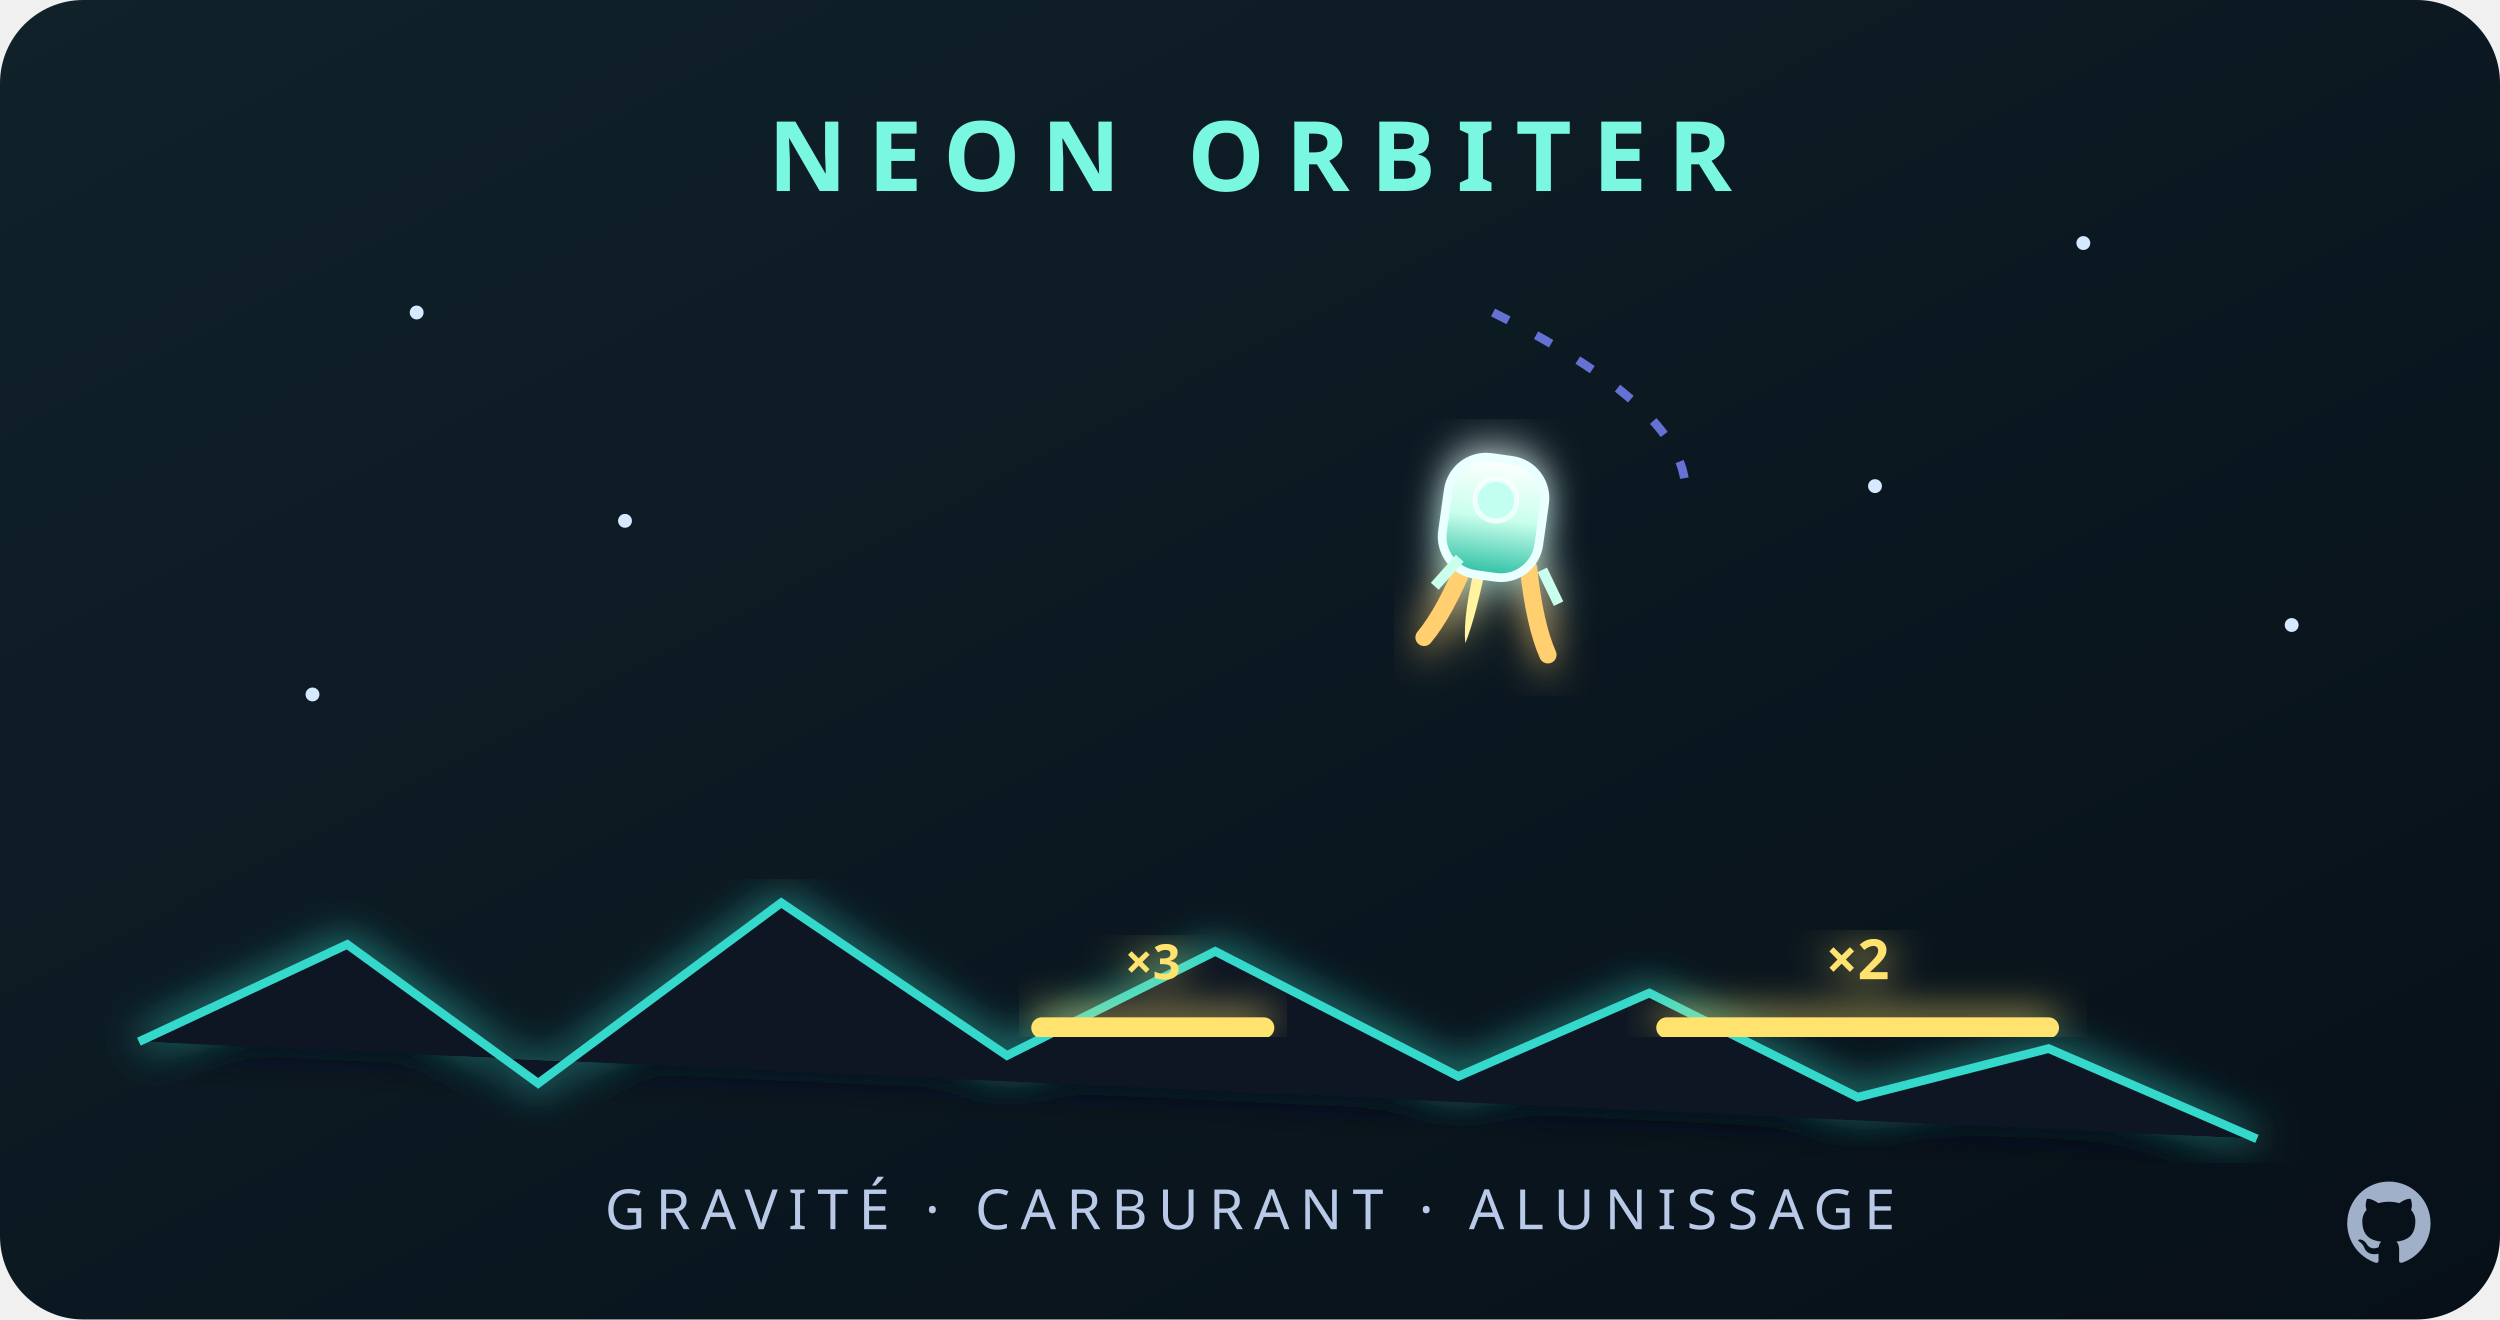
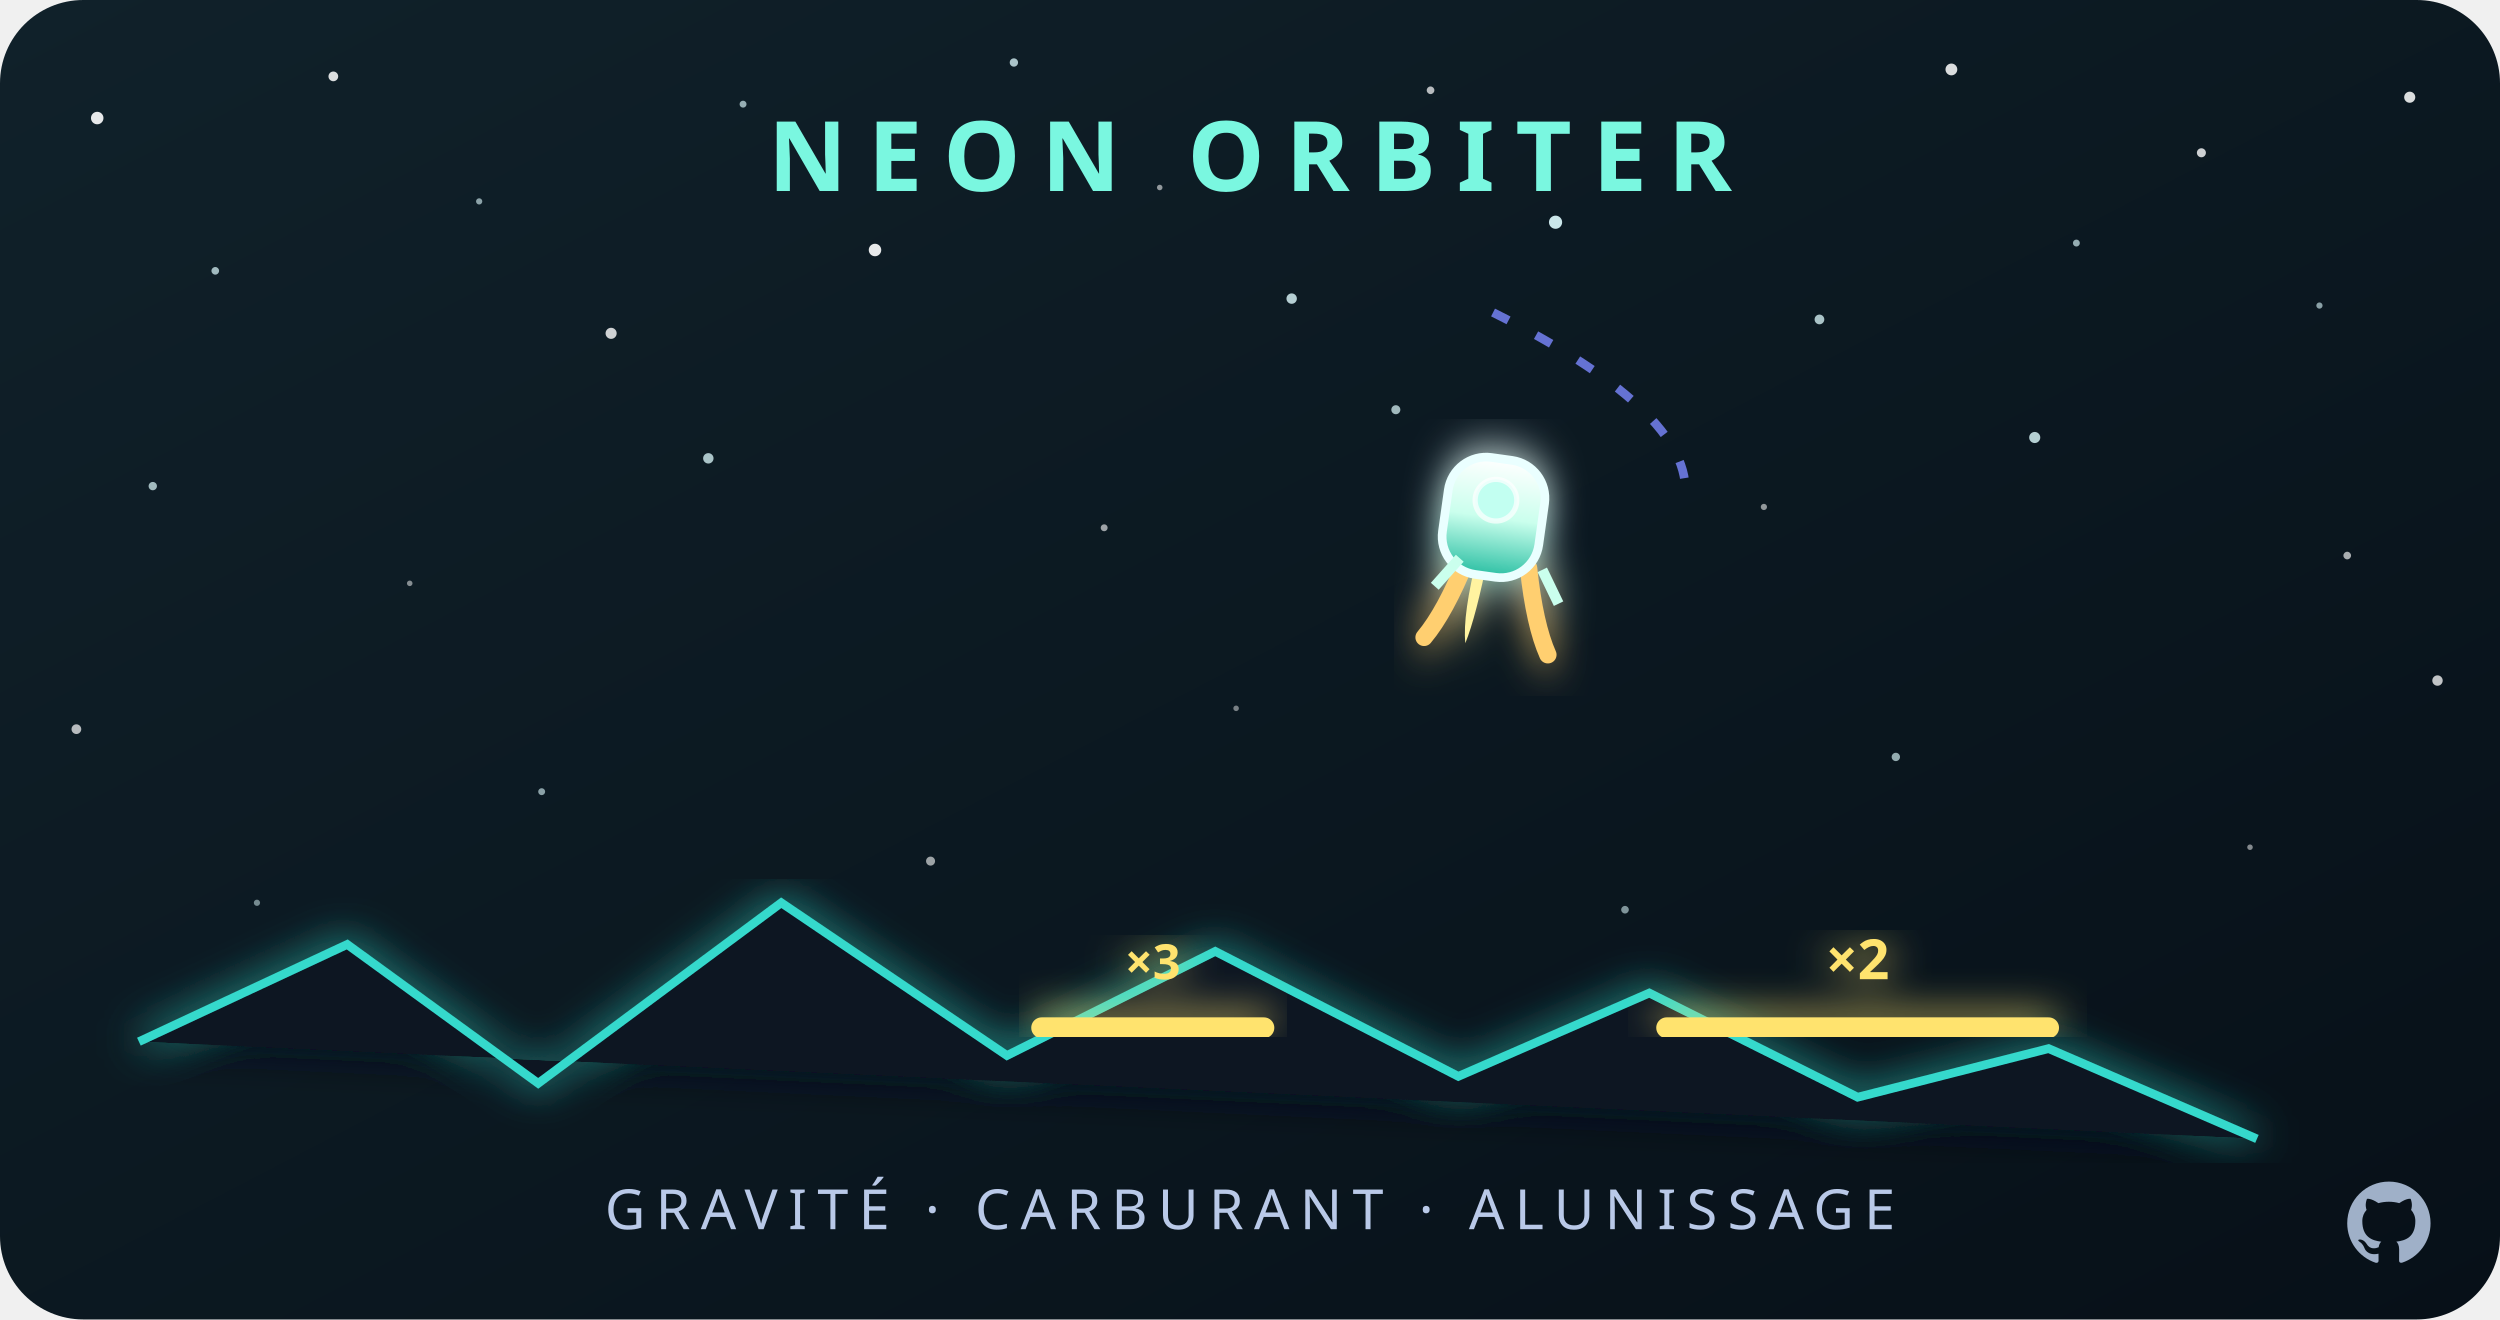
<svg xmlns="http://www.w3.org/2000/svg" viewBox="0 0 720 380" role="img" aria-labelledby="title desc">
  <defs>
    <linearGradient id="bg" y2="1">
      <stop stop-color="#10212a" />
      <stop offset="1" stop-color="#071018" />
    </linearGradient>
    <linearGradient id="lm" x2="0" y2="1">
      <stop stop-color="#ffffff" />
      <stop offset=".5" stop-color="#caffed" />
      <stop offset="1" stop-color="#2bbfa3" />
    </linearGradient>
    <filter id="g">
      <feGaussianBlur stdDeviation="6" result="b" />
      <feMerge>
        <feMergeNode in="b" />
        <feMergeNode in="SourceGraphic" />
      </feMerge>
    </filter>
  </defs>
  <rect width="720" height="380" rx="24" fill="url(#bg)" />
+   <g class="stars" aria-hidden="true">
+     <circle cx="28" cy="34" r="1.8" fill="#ffffff" opacity="0.9" />
+     <circle cx="62" cy="78" r="1.1" fill="#dffcff" opacity="0.7" />
+     <circle cx="96" cy="22" r="1.4" fill="#ffffff" opacity="0.85" />
+     <circle cx="138" cy="58" r="0.9" fill="#dffcff" opacity="0.6" />
+     <circle cx="176" cy="96" r="1.6" fill="#ffffff" opacity="0.8" />
+     <circle cx="214" cy="30" r="1.0" fill="#dffcff" opacity="0.65" />
+     <circle cx="252" cy="72" r="1.8" fill="#ffffff" opacity="0.9" />
+     <circle cx="292" cy="18" r="1.2" fill="#dffcff" opacity="0.75" />
+     <circle cx="334" cy="54" r="0.8" fill="#ffffff" opacity="0.55" />
+     <circle cx="372" cy="86" r="1.5" fill="#dffcff" opacity="0.8" />
+     <circle cx="412" cy="26" r="1.1" fill="#ffffff" opacity="0.7" />
+     <circle cx="448" cy="64" r="1.9" fill="#dffcff" opacity="0.9" />
+     <circle cx="486" cy="38" r="0.9" fill="#ffffff" opacity="0.6" />
+     <circle cx="524" cy="92" r="1.4" fill="#dffcff" opacity="0.75" />
+     <circle cx="562" cy="20" r="1.7" fill="#ffffff" opacity="0.85" />
+     <circle cx="598" cy="70" r="1.0" fill="#dffcff" opacity="0.65" />
+     <circle cx="634" cy="44" r="1.3" fill="#ffffff" opacity="0.8" />
+     <circle cx="668" cy="88" r="0.9" fill="#dffcff" opacity="0.6" />
+     <circle cx="694" cy="28" r="1.6" fill="#ffffff" opacity="0.85" />
+     <circle cx="44" cy="140" r="1.2" fill="#dffcff" opacity="0.7" />
+     <circle cx="118" cy="168" r="0.8" fill="#ffffff" opacity="0.5" />
+     <circle cx="204" cy="132" r="1.5" fill="#dffcff" opacity="0.75" />
+     <circle cx="318" cy="152" r="1.0" fill="#ffffff" opacity="0.6" />
+     <circle cx="402" cy="118" r="1.3" fill="#dffcff" opacity="0.7" />
+     <circle cx="508" cy="146" r="0.9" fill="#ffffff" opacity="0.55" />
+     <circle cx="586" cy="126" r="1.6" fill="#dffcff" opacity="0.8" />
+     <circle cx="676" cy="160" r="1.1" fill="#ffffff" opacity="0.65" />
+     <circle cx="22" cy="210" r="1.4" fill="#ffffff" opacity="0.7" />
+     <circle cx="156" cy="228" r="1.0" fill="#dffcff" opacity="0.6" />
+     <circle cx="356" cy="204" r="0.8" fill="#ffffff" opacity="0.45" />
+     <circle cx="546" cy="218" r="1.2" fill="#dffcff" opacity="0.65" />
+     <circle cx="702" cy="196" r="1.5" fill="#ffffff" opacity="0.75" />
+     <circle cx="74" cy="260" r="0.9" fill="#dffcff" opacity="0.5" />
+     <circle cx="268" cy="248" r="1.3" fill="#ffffff" opacity="0.6" />
+     <circle cx="468" cy="262" r="1.1" fill="#dffcff" opacity="0.55" />
+     <circle cx="648" cy="244" r="0.8" fill="#ffffff" opacity="0.5" />
+   </g>
  <text x="360" y="55" text-anchor="middle" fill="#7af7e0" font-family="system-ui" font-weight="800" font-size="28" letter-spacing="6">NEON ORBITER</text>
-   <g fill="#d5e9ff">
-     <circle cx="120" cy="90" r="2" />
-     <circle cx="600" cy="70" r="2" />
-     <circle cx="180" cy="150" r="2" />
-     <circle cx="540" cy="140" r="2" />
-     <circle cx="90" cy="200" r="2" />
-     <circle cx="660" cy="180" r="2" />
-   </g>
  <path d="M40 300l60-28 55 40 70-52 65 44 60-30 70 36 55-24 60 30 55-14 60 26" fill="#0a1524" stroke="#35d9cc" stroke-width="2.5" filter="url(#g)" />
  <g filter="url(#g)">
    <path d="M480 296h110" stroke="#ffe36e" stroke-width="6" stroke-linecap="round" />
    <text x="535" y="282" text-anchor="middle" fill="#ffe36e" font-family="system-ui" font-weight="800" font-size="16">×2</text>
  </g>
  <g filter="url(#g)">
    <path d="M300 296h64" stroke="#ffe36e" stroke-width="6" stroke-linecap="round" />
    <text x="332" y="282" text-anchor="middle" fill="#ffe36e" font-family="system-ui" font-weight="800" font-size="14">×3</text>
  </g>
  <g transform="translate(430 150) rotate(8)" filter="url(#g)">
    <path d="M-6 12q-4 16-9 24m27-24q4 16 9 24" stroke="#ffcf70" stroke-width="5" stroke-linecap="round" />
    <path d="M-3 10q-2 18 0 26 2-8 3-26" fill="#fff3a0" />
    <rect x="-14" y="-18" width="28" height="34" rx="11" fill="url(#lm)" stroke="#eaffff" stroke-width="2.5" />
    <circle cx="0" cy="-6" r="6" fill="#c2fff1" stroke="#ffffffb0" stroke-width="1.5" />
    <path d="M-8 12l-6 9m30-9 6 9" stroke="#caffed" stroke-width="3" />
  </g>
  <path d="M430 90q60 30 55 55" fill="none" stroke="#7c88ff" stroke-width="2.5" stroke-dasharray="5 9" opacity=".8" />
  <text x="360" y="354" text-anchor="middle" fill="#b9c9e8" font-family="system-ui" font-size="16" letter-spacing="3">GRAVITÉ · CARBURANT · ALUNISSAGE</text>
  <a href="https://github.com/kewinMarchand/neon-orbiter" target="_blank" rel="noopener noreferrer" aria-label="Code source de neon-orbiter sur GitHub">
    <g transform="translate(676,340)">
      <path d="M12 .297c-6.63 0-12 5.373-12 12 0 5.303 3.438 9.8 8.205 11.385.6.113.82-.258.82-.577 0-.285-.01-1.04-.015-2.04-3.338.724-4.042-1.61-4.042-1.61C4.422 18.07 3.633 17.7 3.633 17.7c-1.087-.744.084-.729.084-.729 1.205.084 1.838 1.236 1.838 1.236 1.07 1.835 2.809 1.305 3.495.998.108-.776.417-1.305.76-1.605-2.665-.3-5.466-1.332-5.466-5.93 0-1.31.465-2.38 1.235-3.22-.135-.303-.54-1.523.105-3.176 0 0 1.005-.322 3.3 1.23.96-.267 1.98-.399 3-.405 1.02.006 2.04.138 3 .405 2.28-1.552 3.285-1.23 3.285-1.23.645 1.653.24 2.873.12 3.176.765.84 1.23 1.91 1.23 3.22 0 4.61-2.805 5.625-5.475 5.92.42.36.81 1.096.81 2.22 0 1.606-.015 2.896-.015 3.286 0 .315.21.69.825.57C20.565 22.092 24 17.592 24 12.297c0-6.627-5.373-12-12-12" fill="#9fb0c8" />
    </g>
  </a>
</svg>
